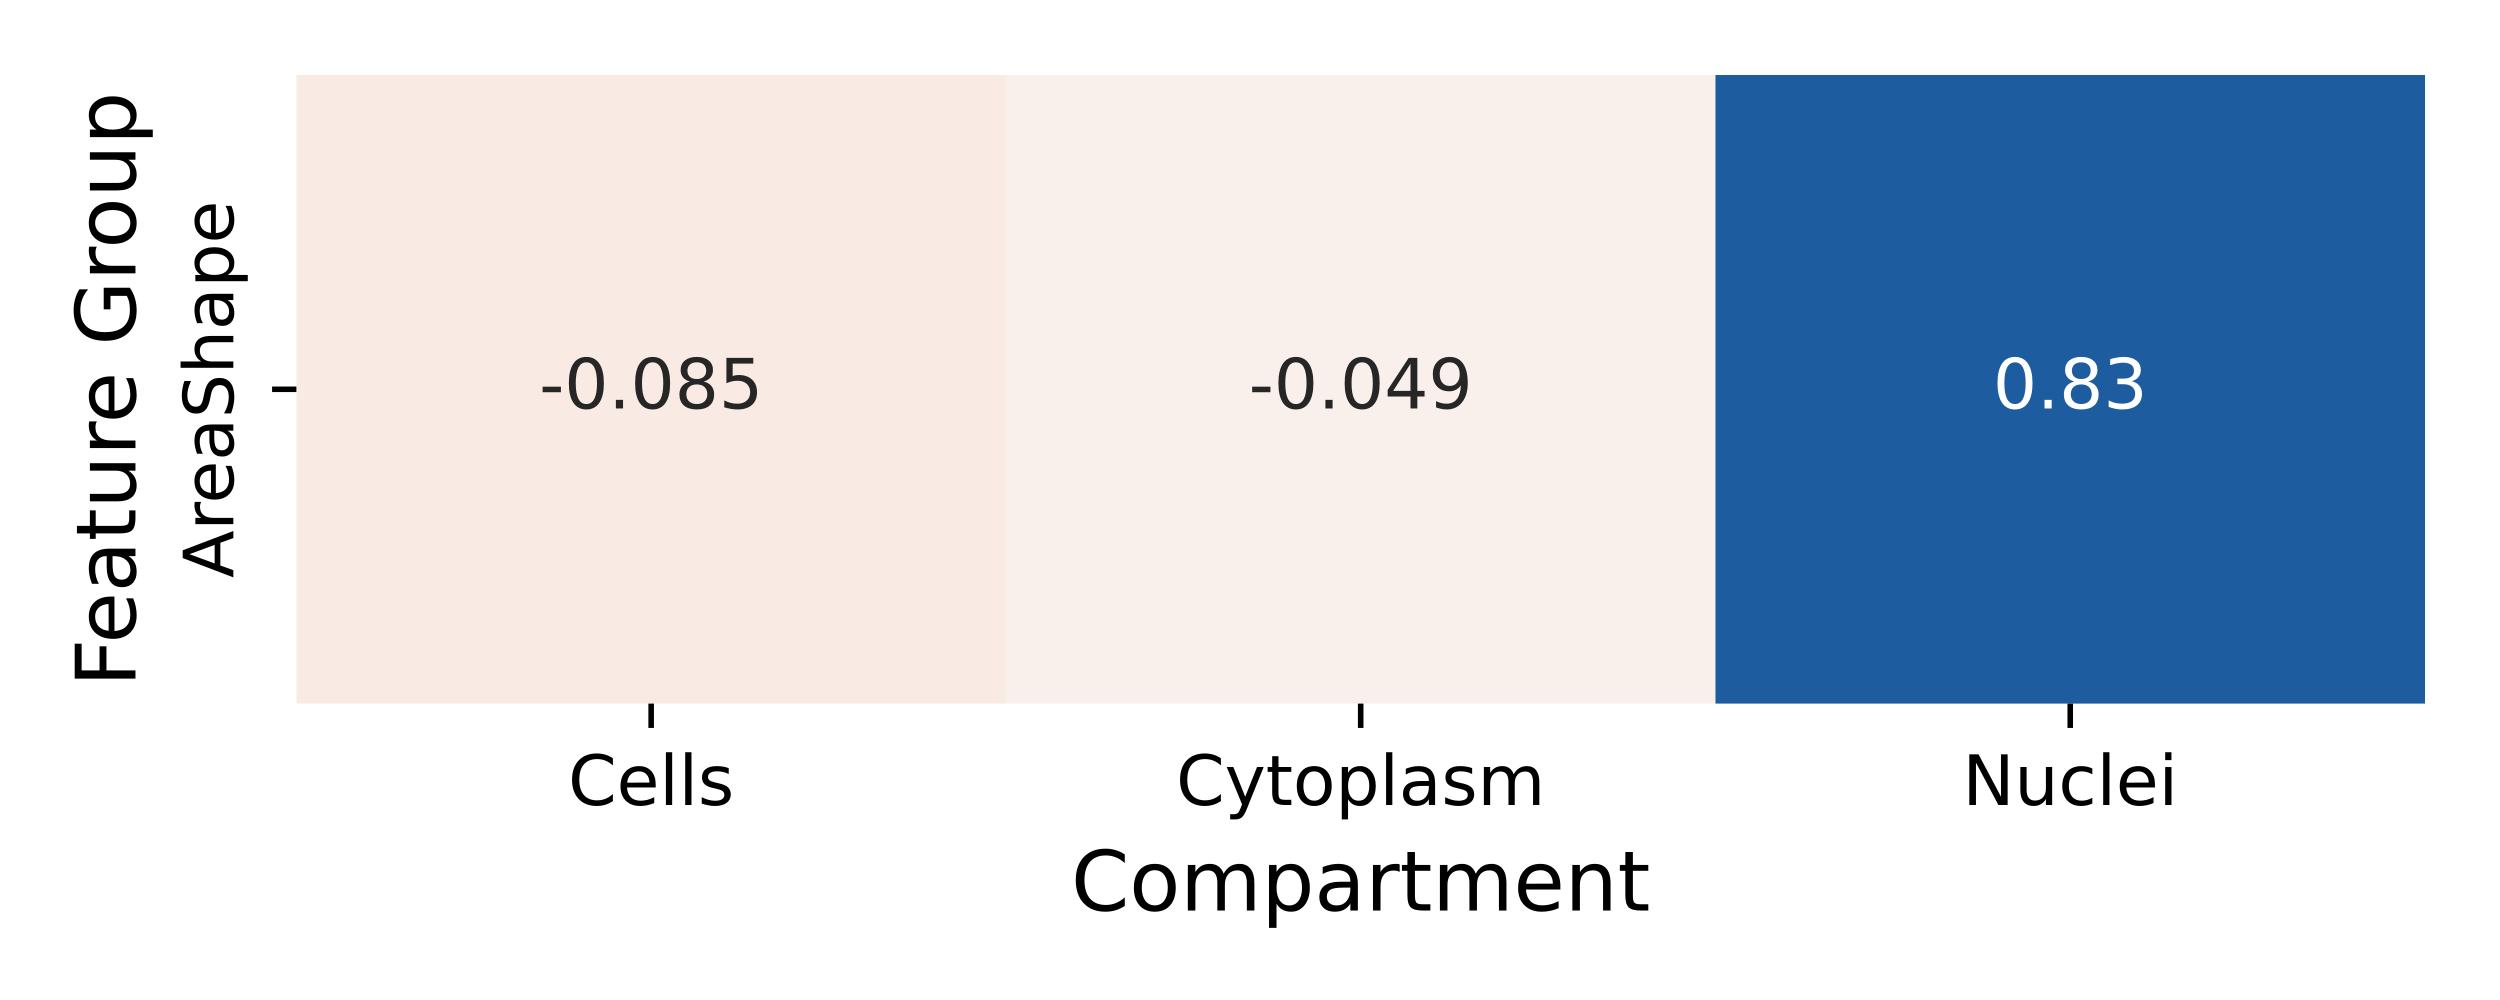
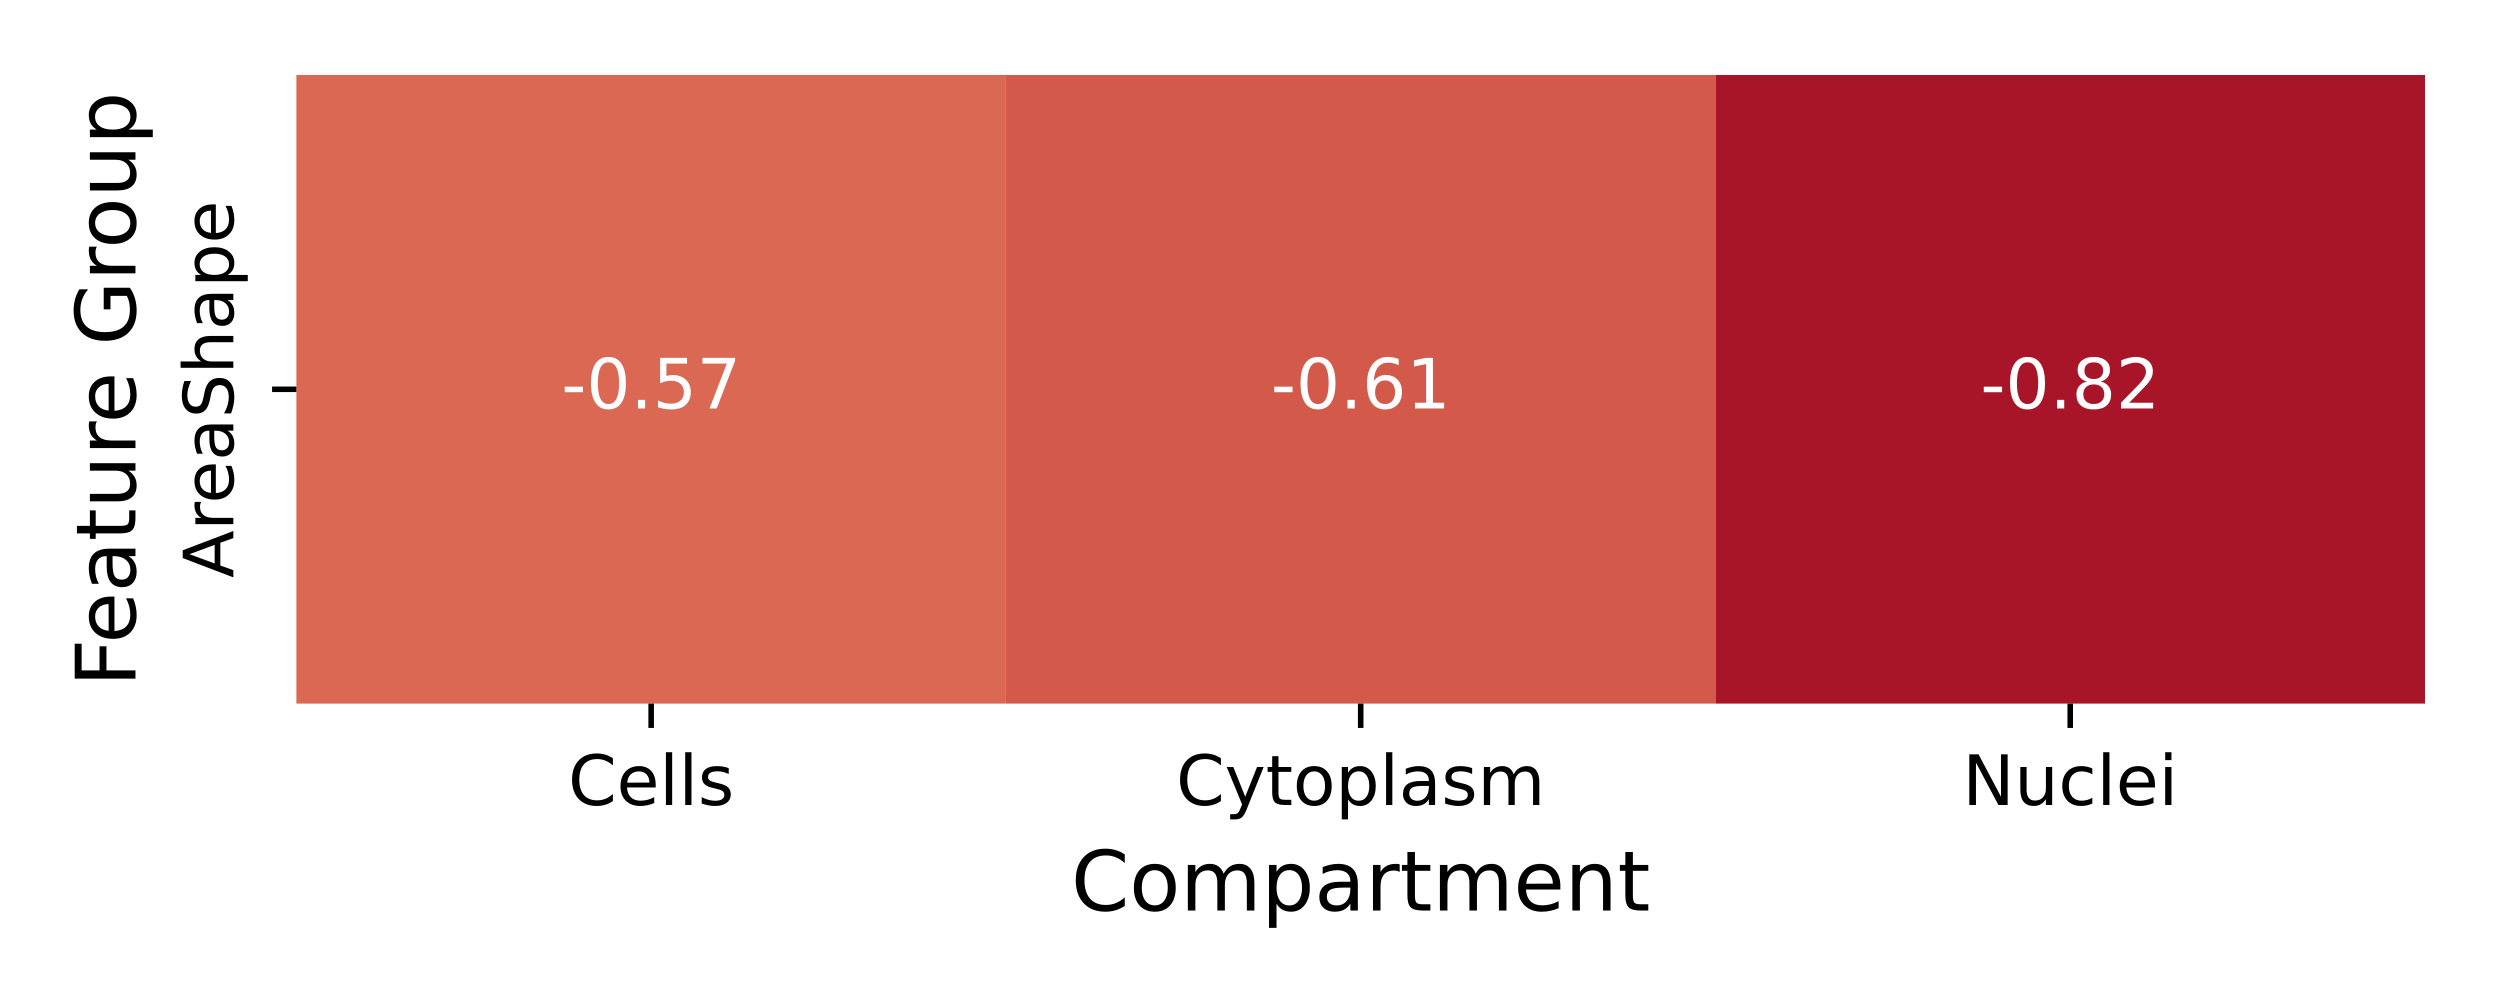
<svg xmlns="http://www.w3.org/2000/svg" xmlns:xlink="http://www.w3.org/1999/xlink" width="360pt" height="144pt" viewBox="0 0 360 144" version="1.1">
  <defs>
    <style type="text/css">*{stroke-linejoin: round; stroke-linecap: butt}</style>
  </defs>
  <g id="figure_1">
    <g id="patch_1">
      <path d="M 0 144  L 360 144  L 360 0  L 0 0  z " style="fill: #ffffff" />
    </g>
    <g id="axes_1">
      <g id="patch_2">
        <path d="M 42.68 101.32  L 349.2 101.32  L 349.2 10.8  L 42.68 10.8  z " style="fill: #ffffff" />
      </g>
      <g id="QuadMesh_1">
-         <path d="M 42.68 10.8  L 144.853 10.8  L 144.853 101.32  L 42.68 101.32  L 42.68 10.8  " clip-path="url(#pc6c3c14143)" style="fill: #f9ebe3" />
-         <path d="M 144.853 10.8  L 247.027 10.8  L 247.027 101.32  L 144.853 101.32  L 144.853 10.8  " clip-path="url(#pc6c3c14143)" style="fill: #f9f0eb" />
-         <path d="M 247.027 10.8  L 349.2 10.8  L 349.2 101.32  L 247.027 101.32  L 247.027 10.8  " clip-path="url(#pc6c3c14143)" style="fill: #1c5c9f" />
+         <path d="M 42.68 10.8  L 144.853 10.8  L 144.853 101.32  L 42.68 101.32  L 42.68 10.8  " clip-path="url(#pf4ef140c73)" style="fill: #da6853" />
+         <path d="M 144.853 10.8  L 247.027 10.8  L 247.027 101.32  L 144.853 101.32  L 144.853 10.8  " clip-path="url(#pf4ef140c73)" style="fill: #d35a4a" />
+         <path d="M 247.027 10.8  L 349.2 10.8  L 349.2 101.32  L 247.027 101.32  L 247.027 10.8  " clip-path="url(#pf4ef140c73)" style="fill: #a81529" />
      </g>
      <g id="matplotlib.axis_1">
        <g id="xtick_1">
          <g id="line2d_1">
            <defs>
-               <path id="m4ff1e290c7" d="M 0 0  L 0 3.5  " style="stroke: #000000; stroke-width: 0.8" />
-             </defs>
-             <g>
-               <use xlink:href="#m4ff1e290c7" x="93.767" y="101.32" style="stroke: #000000; stroke-width: 0.8" />
+               <path id="mc0e370a36a" d="M 0 0  L 0 3.5  " style="stroke: #000000; stroke-width: 0.8" />
+             </defs>
+             <g>
+               <use xlink:href="#mc0e370a36a" x="93.767" y="101.32" style="stroke: #000000; stroke-width: 0.8" />
            </g>
          </g>
          <g id="text_1">
            <g transform="translate(81.81588 115.9184) scale(0.1 -0.1)">
              <defs>
                <path id="DejaVuSans-43" d="M 4122 4306  L 4122 3641  Q 3803 3938 3442 4084  Q 3081 4231 2675 4231  Q 1875 4231 1450 3742  Q 1025 3253 1025 2328  Q 1025 1406 1450 917  Q 1875 428 2675 428  Q 3081 428 3442 575  Q 3803 722 4122 1019  L 4122 359  Q 3791 134 3420 21  Q 3050 -91 2638 -91  Q 1578 -91 968 557  Q 359 1206 359 2328  Q 359 3453 968 4101  Q 1578 4750 2638 4750  Q 3056 4750 3426 4639  Q 3797 4528 4122 4306  z " transform="scale(0.015625)" />
                <path id="DejaVuSans-65" d="M 3597 1894  L 3597 1613  L 953 1613  Q 991 1019 1311 708  Q 1631 397 2203 397  Q 2534 397 2845 478  Q 3156 559 3463 722  L 3463 178  Q 3153 47 2828 -22  Q 2503 -91 2169 -91  Q 1331 -91 842 396  Q 353 884 353 1716  Q 353 2575 817 3079  Q 1281 3584 2069 3584  Q 2775 3584 3186 3129  Q 3597 2675 3597 1894  z M 3022 2063  Q 3016 2534 2758 2815  Q 2500 3097 2075 3097  Q 1594 3097 1305 2825  Q 1016 2553 972 2059  L 3022 2063  z " transform="scale(0.015625)" />
                <path id="DejaVuSans-6c" d="M 603 4863  L 1178 4863  L 1178 0  L 603 0  L 603 4863  z " transform="scale(0.015625)" />
                <path id="DejaVuSans-73" d="M 2834 3397  L 2834 2853  Q 2591 2978 2328 3040  Q 2066 3103 1784 3103  Q 1356 3103 1142 2972  Q 928 2841 928 2578  Q 928 2378 1081 2264  Q 1234 2150 1697 2047  L 1894 2003  Q 2506 1872 2764 1633  Q 3022 1394 3022 966  Q 3022 478 2636 193  Q 2250 -91 1575 -91  Q 1294 -91 989 -36  Q 684 19 347 128  L 347 722  Q 666 556 975 473  Q 1284 391 1588 391  Q 1994 391 2212 530  Q 2431 669 2431 922  Q 2431 1156 2273 1281  Q 2116 1406 1581 1522  L 1381 1569  Q 847 1681 609 1914  Q 372 2147 372 2553  Q 372 3047 722 3315  Q 1072 3584 1716 3584  Q 2034 3584 2315 3537  Q 2597 3491 2834 3397  z " transform="scale(0.015625)" />
              </defs>
              <use xlink:href="#DejaVuSans-43" />
              <use xlink:href="#DejaVuSans-65" x="69.824" />
              <use xlink:href="#DejaVuSans-6c" x="131.348" />
              <use xlink:href="#DejaVuSans-6c" x="159.131" />
              <use xlink:href="#DejaVuSans-73" x="186.914" />
            </g>
          </g>
        </g>
        <g id="xtick_2">
          <g id="line2d_2">
            <g>
-               <use xlink:href="#m4ff1e290c7" x="195.94" y="101.32" style="stroke: #000000; stroke-width: 0.8" />
+               <use xlink:href="#mc0e370a36a" x="195.94" y="101.32" style="stroke: #000000; stroke-width: 0.8" />
            </g>
          </g>
          <g id="text_2">
            <g transform="translate(169.3673 115.9184) scale(0.1 -0.1)">
              <defs>
                <path id="DejaVuSans-79" d="M 2059 -325  Q 1816 -950 1584 -1140  Q 1353 -1331 966 -1331  L 506 -1331  L 506 -850  L 844 -850  Q 1081 -850 1212 -737  Q 1344 -625 1503 -206  L 1606 56  L 191 3500  L 800 3500  L 1894 763  L 2988 3500  L 3597 3500  L 2059 -325  z " transform="scale(0.015625)" />
                <path id="DejaVuSans-74" d="M 1172 4494  L 1172 3500  L 2356 3500  L 2356 3053  L 1172 3053  L 1172 1153  Q 1172 725 1289 603  Q 1406 481 1766 481  L 2356 481  L 2356 0  L 1766 0  Q 1100 0 847 248  Q 594 497 594 1153  L 594 3053  L 172 3053  L 172 3500  L 594 3500  L 594 4494  L 1172 4494  z " transform="scale(0.015625)" />
                <path id="DejaVuSans-6f" d="M 1959 3097  Q 1497 3097 1228 2736  Q 959 2375 959 1747  Q 959 1119 1226 758  Q 1494 397 1959 397  Q 2419 397 2687 759  Q 2956 1122 2956 1747  Q 2956 2369 2687 2733  Q 2419 3097 1959 3097  z M 1959 3584  Q 2709 3584 3137 3096  Q 3566 2609 3566 1747  Q 3566 888 3137 398  Q 2709 -91 1959 -91  Q 1206 -91 779 398  Q 353 888 353 1747  Q 353 2609 779 3096  Q 1206 3584 1959 3584  z " transform="scale(0.015625)" />
                <path id="DejaVuSans-70" d="M 1159 525  L 1159 -1331  L 581 -1331  L 581 3500  L 1159 3500  L 1159 2969  Q 1341 3281 1617 3432  Q 1894 3584 2278 3584  Q 2916 3584 3314 3078  Q 3713 2572 3713 1747  Q 3713 922 3314 415  Q 2916 -91 2278 -91  Q 1894 -91 1617 61  Q 1341 213 1159 525  z M 3116 1747  Q 3116 2381 2855 2742  Q 2594 3103 2138 3103  Q 1681 3103 1420 2742  Q 1159 2381 1159 1747  Q 1159 1113 1420 752  Q 1681 391 2138 391  Q 2594 391 2855 752  Q 3116 1113 3116 1747  z " transform="scale(0.015625)" />
                <path id="DejaVuSans-61" d="M 2194 1759  Q 1497 1759 1228 1600  Q 959 1441 959 1056  Q 959 750 1161 570  Q 1363 391 1709 391  Q 2188 391 2477 730  Q 2766 1069 2766 1631  L 2766 1759  L 2194 1759  z M 3341 1997  L 3341 0  L 2766 0  L 2766 531  Q 2569 213 2275 61  Q 1981 -91 1556 -91  Q 1019 -91 701 211  Q 384 513 384 1019  Q 384 1609 779 1909  Q 1175 2209 1959 2209  L 2766 2209  L 2766 2266  Q 2766 2663 2505 2880  Q 2244 3097 1772 3097  Q 1472 3097 1187 3025  Q 903 2953 641 2809  L 641 3341  Q 956 3463 1253 3523  Q 1550 3584 1831 3584  Q 2591 3584 2966 3190  Q 3341 2797 3341 1997  z " transform="scale(0.015625)" />
                <path id="DejaVuSans-6d" d="M 3328 2828  Q 3544 3216 3844 3400  Q 4144 3584 4550 3584  Q 5097 3584 5394 3201  Q 5691 2819 5691 2113  L 5691 0  L 5113 0  L 5113 2094  Q 5113 2597 4934 2840  Q 4756 3084 4391 3084  Q 3944 3084 3684 2787  Q 3425 2491 3425 1978  L 3425 0  L 2847 0  L 2847 2094  Q 2847 2600 2669 2842  Q 2491 3084 2119 3084  Q 1678 3084 1418 2786  Q 1159 2488 1159 1978  L 1159 0  L 581 0  L 581 3500  L 1159 3500  L 1159 2956  Q 1356 3278 1631 3431  Q 1906 3584 2284 3584  Q 2666 3584 2933 3390  Q 3200 3197 3328 2828  z " transform="scale(0.015625)" />
              </defs>
              <use xlink:href="#DejaVuSans-43" />
              <use xlink:href="#DejaVuSans-79" x="69.824" />
              <use xlink:href="#DejaVuSans-74" x="129.004" />
              <use xlink:href="#DejaVuSans-6f" x="168.213" />
              <use xlink:href="#DejaVuSans-70" x="229.395" />
              <use xlink:href="#DejaVuSans-6c" x="292.871" />
              <use xlink:href="#DejaVuSans-61" x="320.654" />
              <use xlink:href="#DejaVuSans-73" x="381.934" />
              <use xlink:href="#DejaVuSans-6d" x="434.033" />
            </g>
          </g>
        </g>
        <g id="xtick_3">
          <g id="line2d_3">
            <g>
-               <use xlink:href="#m4ff1e290c7" x="298.113" y="101.32" style="stroke: #000000; stroke-width: 0.8" />
+               <use xlink:href="#mc0e370a36a" x="298.113" y="101.32" style="stroke: #000000; stroke-width: 0.8" />
            </g>
          </g>
          <g id="text_3">
            <g transform="translate(282.6001 115.9184) scale(0.1 -0.1)">
              <defs>
                <path id="DejaVuSans-4e" d="M 628 4666  L 1478 4666  L 3547 763  L 3547 4666  L 4159 4666  L 4159 0  L 3309 0  L 1241 3903  L 1241 0  L 628 0  L 628 4666  z " transform="scale(0.015625)" />
                <path id="DejaVuSans-75" d="M 544 1381  L 544 3500  L 1119 3500  L 1119 1403  Q 1119 906 1312 657  Q 1506 409 1894 409  Q 2359 409 2629 706  Q 2900 1003 2900 1516  L 2900 3500  L 3475 3500  L 3475 0  L 2900 0  L 2900 538  Q 2691 219 2414 64  Q 2138 -91 1772 -91  Q 1169 -91 856 284  Q 544 659 544 1381  z M 1991 3584  L 1991 3584  z " transform="scale(0.015625)" />
                <path id="DejaVuSans-63" d="M 3122 3366  L 3122 2828  Q 2878 2963 2633 3030  Q 2388 3097 2138 3097  Q 1578 3097 1268 2742  Q 959 2388 959 1747  Q 959 1106 1268 751  Q 1578 397 2138 397  Q 2388 397 2633 464  Q 2878 531 3122 666  L 3122 134  Q 2881 22 2623 -34  Q 2366 -91 2075 -91  Q 1284 -91 818 406  Q 353 903 353 1747  Q 353 2603 823 3093  Q 1294 3584 2113 3584  Q 2378 3584 2631 3529  Q 2884 3475 3122 3366  z " transform="scale(0.015625)" />
                <path id="DejaVuSans-69" d="M 603 3500  L 1178 3500  L 1178 0  L 603 0  L 603 3500  z M 603 4863  L 1178 4863  L 1178 4134  L 603 4134  L 603 4863  z " transform="scale(0.015625)" />
              </defs>
              <use xlink:href="#DejaVuSans-4e" />
              <use xlink:href="#DejaVuSans-75" x="74.805" />
              <use xlink:href="#DejaVuSans-63" x="138.184" />
              <use xlink:href="#DejaVuSans-6c" x="193.164" />
              <use xlink:href="#DejaVuSans-65" x="220.947" />
              <use xlink:href="#DejaVuSans-69" x="282.471" />
            </g>
          </g>
        </g>
        <g id="text_4">
          <g transform="translate(154.2391 131.1163) scale(0.12 -0.12)">
            <defs>
              <path id="DejaVuSans-72" d="M 2631 2963  Q 2534 3019 2420 3045  Q 2306 3072 2169 3072  Q 1681 3072 1420 2755  Q 1159 2438 1159 1844  L 1159 0  L 581 0  L 581 3500  L 1159 3500  L 1159 2956  Q 1341 3275 1631 3429  Q 1922 3584 2338 3584  Q 2397 3584 2469 3576  Q 2541 3569 2628 3553  L 2631 2963  z " transform="scale(0.015625)" />
              <path id="DejaVuSans-6e" d="M 3513 2113  L 3513 0  L 2938 0  L 2938 2094  Q 2938 2591 2744 2837  Q 2550 3084 2163 3084  Q 1697 3084 1428 2787  Q 1159 2491 1159 1978  L 1159 0  L 581 0  L 581 3500  L 1159 3500  L 1159 2956  Q 1366 3272 1645 3428  Q 1925 3584 2291 3584  Q 2894 3584 3203 3211  Q 3513 2838 3513 2113  z " transform="scale(0.015625)" />
            </defs>
            <use xlink:href="#DejaVuSans-43" />
            <use xlink:href="#DejaVuSans-6f" x="69.824" />
            <use xlink:href="#DejaVuSans-6d" x="131.006" />
            <use xlink:href="#DejaVuSans-70" x="228.418" />
            <use xlink:href="#DejaVuSans-61" x="291.895" />
            <use xlink:href="#DejaVuSans-72" x="353.174" />
            <use xlink:href="#DejaVuSans-74" x="394.287" />
            <use xlink:href="#DejaVuSans-6d" x="433.496" />
            <use xlink:href="#DejaVuSans-65" x="530.908" />
            <use xlink:href="#DejaVuSans-6e" x="592.432" />
            <use xlink:href="#DejaVuSans-74" x="655.811" />
          </g>
        </g>
      </g>
      <g id="matplotlib.axis_2">
        <g id="ytick_1">
          <g id="line2d_4">
            <defs>
-               <path id="m912c36367a" d="M 0 0  L -3.5 0  " style="stroke: #000000; stroke-width: 0.8" />
-             </defs>
-             <g>
-               <use xlink:href="#m912c36367a" x="42.68" y="56.06" style="stroke: #000000; stroke-width: 0.8" />
+               <path id="mde3d40a8c3" d="M 0 0  L -3.5 0  " style="stroke: #000000; stroke-width: 0.8" />
+             </defs>
+             <g>
+               <use xlink:href="#mde3d40a8c3" x="42.68" y="56.06" style="stroke: #000000; stroke-width: 0.8" />
            </g>
          </g>
          <g id="text_5">
            <g transform="translate(33.60031 83.22172) rotate(-90) scale(0.1 -0.1)">
              <defs>
                <path id="DejaVuSans-41" d="M 2188 4044  L 1331 1722  L 3047 1722  L 2188 4044  z M 1831 4666  L 2547 4666  L 4325 0  L 3669 0  L 3244 1197  L 1141 1197  L 716 0  L 50 0  L 1831 4666  z " transform="scale(0.015625)" />
                <path id="DejaVuSans-53" d="M 3425 4513  L 3425 3897  Q 3066 4069 2747 4153  Q 2428 4238 2131 4238  Q 1616 4238 1336 4038  Q 1056 3838 1056 3469  Q 1056 3159 1242 3001  Q 1428 2844 1947 2747  L 2328 2669  Q 3034 2534 3370 2195  Q 3706 1856 3706 1288  Q 3706 609 3251 259  Q 2797 -91 1919 -91  Q 1588 -91 1214 -16  Q 841 59 441 206  L 441 856  Q 825 641 1194 531  Q 1563 422 1919 422  Q 2459 422 2753 634  Q 3047 847 3047 1241  Q 3047 1584 2836 1778  Q 2625 1972 2144 2069  L 1759 2144  Q 1053 2284 737 2584  Q 422 2884 422 3419  Q 422 4038 858 4394  Q 1294 4750 2059 4750  Q 2388 4750 2728 4690  Q 3069 4631 3425 4513  z " transform="scale(0.015625)" />
                <path id="DejaVuSans-68" d="M 3513 2113  L 3513 0  L 2938 0  L 2938 2094  Q 2938 2591 2744 2837  Q 2550 3084 2163 3084  Q 1697 3084 1428 2787  Q 1159 2491 1159 1978  L 1159 0  L 581 0  L 581 4863  L 1159 4863  L 1159 2956  Q 1366 3272 1645 3428  Q 1925 3584 2291 3584  Q 2894 3584 3203 3211  Q 3513 2838 3513 2113  z " transform="scale(0.015625)" />
              </defs>
              <use xlink:href="#DejaVuSans-41" />
              <use xlink:href="#DejaVuSans-72" x="68.408" />
              <use xlink:href="#DejaVuSans-65" x="107.271" />
              <use xlink:href="#DejaVuSans-61" x="168.795" />
              <use xlink:href="#DejaVuSans-53" x="230.074" />
              <use xlink:href="#DejaVuSans-68" x="293.551" />
              <use xlink:href="#DejaVuSans-61" x="356.93" />
              <use xlink:href="#DejaVuSans-70" x="418.209" />
              <use xlink:href="#DejaVuSans-65" x="481.686" />
            </g>
          </g>
        </g>
        <g id="text_6">
          <g transform="translate(19.50625 98.89812) rotate(-90) scale(0.12 -0.12)">
            <defs>
              <path id="DejaVuSans-46" d="M 628 4666  L 3309 4666  L 3309 4134  L 1259 4134  L 1259 2759  L 3109 2759  L 3109 2228  L 1259 2228  L 1259 0  L 628 0  L 628 4666  z " transform="scale(0.015625)" />
              <path id="DejaVuSans-20" transform="scale(0.015625)" />
              <path id="DejaVuSans-47" d="M 3809 666  L 3809 1919  L 2778 1919  L 2778 2438  L 4434 2438  L 4434 434  Q 4069 175 3628 42  Q 3188 -91 2688 -91  Q 1594 -91 976 548  Q 359 1188 359 2328  Q 359 3472 976 4111  Q 1594 4750 2688 4750  Q 3144 4750 3555 4637  Q 3966 4525 4313 4306  L 4313 3634  Q 3963 3931 3569 4081  Q 3175 4231 2741 4231  Q 1884 4231 1454 3753  Q 1025 3275 1025 2328  Q 1025 1384 1454 906  Q 1884 428 2741 428  Q 3075 428 3337 486  Q 3600 544 3809 666  z " transform="scale(0.015625)" />
            </defs>
            <use xlink:href="#DejaVuSans-46" />
            <use xlink:href="#DejaVuSans-65" x="52.02" />
            <use xlink:href="#DejaVuSans-61" x="113.543" />
            <use xlink:href="#DejaVuSans-74" x="174.822" />
            <use xlink:href="#DejaVuSans-75" x="214.031" />
            <use xlink:href="#DejaVuSans-72" x="277.41" />
            <use xlink:href="#DejaVuSans-65" x="316.273" />
            <use xlink:href="#DejaVuSans-20" x="377.797" />
            <use xlink:href="#DejaVuSans-47" x="409.584" />
            <use xlink:href="#DejaVuSans-72" x="487.074" />
            <use xlink:href="#DejaVuSans-6f" x="525.938" />
            <use xlink:href="#DejaVuSans-75" x="587.119" />
            <use xlink:href="#DejaVuSans-70" x="650.498" />
          </g>
        </g>
      </g>
      <g id="text_7">
-         <g style="fill: #262626" transform="translate(77.6487 58.81938) scale(0.1 -0.1)">
+         <g style="fill: #ffffff" transform="translate(80.82995 58.81938) scale(0.1 -0.1)">
          <defs>
            <path id="DejaVuSans-2d" d="M 313 2009  L 1997 2009  L 1997 1497  L 313 1497  L 313 2009  z " transform="scale(0.015625)" />
            <path id="DejaVuSans-30" d="M 2034 4250  Q 1547 4250 1301 3770  Q 1056 3291 1056 2328  Q 1056 1369 1301 889  Q 1547 409 2034 409  Q 2525 409 2770 889  Q 3016 1369 3016 2328  Q 3016 3291 2770 3770  Q 2525 4250 2034 4250  z M 2034 4750  Q 2819 4750 3233 4129  Q 3647 3509 3647 2328  Q 3647 1150 3233 529  Q 2819 -91 2034 -91  Q 1250 -91 836 529  Q 422 1150 422 2328  Q 422 3509 836 4129  Q 1250 4750 2034 4750  z " transform="scale(0.015625)" />
            <path id="DejaVuSans-2e" d="M 684 794  L 1344 794  L 1344 0  L 684 0  L 684 794  z " transform="scale(0.015625)" />
-             <path id="DejaVuSans-38" d="M 2034 2216  Q 1584 2216 1326 1975  Q 1069 1734 1069 1313  Q 1069 891 1326 650  Q 1584 409 2034 409  Q 2484 409 2743 651  Q 3003 894 3003 1313  Q 3003 1734 2745 1975  Q 2488 2216 2034 2216  z M 1403 2484  Q 997 2584 770 2862  Q 544 3141 544 3541  Q 544 4100 942 4425  Q 1341 4750 2034 4750  Q 2731 4750 3128 4425  Q 3525 4100 3525 3541  Q 3525 3141 3298 2862  Q 3072 2584 2669 2484  Q 3125 2378 3379 2068  Q 3634 1759 3634 1313  Q 3634 634 3220 271  Q 2806 -91 2034 -91  Q 1263 -91 848 271  Q 434 634 434 1313  Q 434 1759 690 2068  Q 947 2378 1403 2484  z M 1172 3481  Q 1172 3119 1398 2916  Q 1625 2713 2034 2713  Q 2441 2713 2670 2916  Q 2900 3119 2900 3481  Q 2900 3844 2670 4047  Q 2441 4250 2034 4250  Q 1625 4250 1398 4047  Q 1172 3844 1172 3481  z " transform="scale(0.015625)" />
            <path id="DejaVuSans-35" d="M 691 4666  L 3169 4666  L 3169 4134  L 1269 4134  L 1269 2991  Q 1406 3038 1543 3061  Q 1681 3084 1819 3084  Q 2600 3084 3056 2656  Q 3513 2228 3513 1497  Q 3513 744 3044 326  Q 2575 -91 1722 -91  Q 1428 -91 1123 -41  Q 819 9 494 109  L 494 744  Q 775 591 1075 516  Q 1375 441 1709 441  Q 2250 441 2565 725  Q 2881 1009 2881 1497  Q 2881 1984 2565 2268  Q 2250 2553 1709 2553  Q 1456 2553 1204 2497  Q 953 2441 691 2322  L 691 4666  z " transform="scale(0.015625)" />
+             <path id="DejaVuSans-37" d="M 525 4666  L 3525 4666  L 3525 4397  L 1831 0  L 1172 0  L 2766 4134  L 525 4134  L 525 4666  z " transform="scale(0.015625)" />
          </defs>
          <use xlink:href="#DejaVuSans-2d" />
          <use xlink:href="#DejaVuSans-30" x="36.084" />
          <use xlink:href="#DejaVuSans-2e" x="99.707" />
-           <use xlink:href="#DejaVuSans-30" x="131.494" />
-           <use xlink:href="#DejaVuSans-38" x="195.117" />
-           <use xlink:href="#DejaVuSans-35" x="258.74" />
+           <use xlink:href="#DejaVuSans-35" x="131.494" />
+           <use xlink:href="#DejaVuSans-37" x="195.117" />
        </g>
      </g>
      <g id="text_8">
-         <g style="fill: #262626" transform="translate(179.822 58.81938) scale(0.1 -0.1)">
+         <g style="fill: #ffffff" transform="translate(183.0033 58.81938) scale(0.1 -0.1)">
          <defs>
-             <path id="DejaVuSans-34" d="M 2419 4116  L 825 1625  L 2419 1625  L 2419 4116  z M 2253 4666  L 3047 4666  L 3047 1625  L 3713 1625  L 3713 1100  L 3047 1100  L 3047 0  L 2419 0  L 2419 1100  L 313 1100  L 313 1709  L 2253 4666  z " transform="scale(0.015625)" />
-             <path id="DejaVuSans-39" d="M 703 97  L 703 672  Q 941 559 1184 500  Q 1428 441 1663 441  Q 2288 441 2617 861  Q 2947 1281 2994 2138  Q 2813 1869 2534 1725  Q 2256 1581 1919 1581  Q 1219 1581 811 2004  Q 403 2428 403 3163  Q 403 3881 828 4315  Q 1253 4750 1959 4750  Q 2769 4750 3195 4129  Q 3622 3509 3622 2328  Q 3622 1225 3098 567  Q 2575 -91 1691 -91  Q 1453 -91 1209 -44  Q 966 3 703 97  z M 1959 2075  Q 2384 2075 2632 2365  Q 2881 2656 2881 3163  Q 2881 3666 2632 3958  Q 2384 4250 1959 4250  Q 1534 4250 1286 3958  Q 1038 3666 1038 3163  Q 1038 2656 1286 2365  Q 1534 2075 1959 2075  z " transform="scale(0.015625)" />
+             <path id="DejaVuSans-36" d="M 2113 2584  Q 1688 2584 1439 2293  Q 1191 2003 1191 1497  Q 1191 994 1439 701  Q 1688 409 2113 409  Q 2538 409 2786 701  Q 3034 994 3034 1497  Q 3034 2003 2786 2293  Q 2538 2584 2113 2584  z M 3366 4563  L 3366 3988  Q 3128 4100 2886 4159  Q 2644 4219 2406 4219  Q 1781 4219 1451 3797  Q 1122 3375 1075 2522  Q 1259 2794 1537 2939  Q 1816 3084 2150 3084  Q 2853 3084 3261 2657  Q 3669 2231 3669 1497  Q 3669 778 3244 343  Q 2819 -91 2113 -91  Q 1303 -91 875 529  Q 447 1150 447 2328  Q 447 3434 972 4092  Q 1497 4750 2381 4750  Q 2619 4750 2861 4703  Q 3103 4656 3366 4563  z " transform="scale(0.015625)" />
+             <path id="DejaVuSans-31" d="M 794 531  L 1825 531  L 1825 4091  L 703 3866  L 703 4441  L 1819 4666  L 2450 4666  L 2450 531  L 3481 531  L 3481 0  L 794 0  L 794 531  z " transform="scale(0.015625)" />
          </defs>
          <use xlink:href="#DejaVuSans-2d" />
          <use xlink:href="#DejaVuSans-30" x="36.084" />
          <use xlink:href="#DejaVuSans-2e" x="99.707" />
-           <use xlink:href="#DejaVuSans-30" x="131.494" />
-           <use xlink:href="#DejaVuSans-34" x="195.117" />
-           <use xlink:href="#DejaVuSans-39" x="258.74" />
+           <use xlink:href="#DejaVuSans-36" x="131.494" />
+           <use xlink:href="#DejaVuSans-31" x="195.117" />
        </g>
      </g>
      <g id="text_9">
-         <g style="fill: #ffffff" transform="translate(286.9805 58.81938) scale(0.1 -0.1)">
+         <g style="fill: #ffffff" transform="translate(285.1766 58.81938) scale(0.1 -0.1)">
          <defs>
-             <path id="DejaVuSans-33" d="M 2597 2516  Q 3050 2419 3304 2112  Q 3559 1806 3559 1356  Q 3559 666 3084 287  Q 2609 -91 1734 -91  Q 1441 -91 1130 -33  Q 819 25 488 141  L 488 750  Q 750 597 1062 519  Q 1375 441 1716 441  Q 2309 441 2620 675  Q 2931 909 2931 1356  Q 2931 1769 2642 2001  Q 2353 2234 1838 2234  L 1294 2234  L 1294 2753  L 1863 2753  Q 2328 2753 2575 2939  Q 2822 3125 2822 3475  Q 2822 3834 2567 4026  Q 2313 4219 1838 4219  Q 1578 4219 1281 4162  Q 984 4106 628 3988  L 628 4550  Q 988 4650 1302 4700  Q 1616 4750 1894 4750  Q 2613 4750 3031 4423  Q 3450 4097 3450 3541  Q 3450 3153 3228 2886  Q 3006 2619 2597 2516  z " transform="scale(0.015625)" />
+             <path id="DejaVuSans-38" d="M 2034 2216  Q 1584 2216 1326 1975  Q 1069 1734 1069 1313  Q 1069 891 1326 650  Q 1584 409 2034 409  Q 2484 409 2743 651  Q 3003 894 3003 1313  Q 3003 1734 2745 1975  Q 2488 2216 2034 2216  z M 1403 2484  Q 997 2584 770 2862  Q 544 3141 544 3541  Q 544 4100 942 4425  Q 1341 4750 2034 4750  Q 2731 4750 3128 4425  Q 3525 4100 3525 3541  Q 3525 3141 3298 2862  Q 3072 2584 2669 2484  Q 3125 2378 3379 2068  Q 3634 1759 3634 1313  Q 3634 634 3220 271  Q 2806 -91 2034 -91  Q 1263 -91 848 271  Q 434 634 434 1313  Q 434 1759 690 2068  Q 947 2378 1403 2484  z M 1172 3481  Q 1172 3119 1398 2916  Q 1625 2713 2034 2713  Q 2441 2713 2670 2916  Q 2900 3119 2900 3481  Q 2900 3844 2670 4047  Q 2441 4250 2034 4250  Q 1625 4250 1398 4047  Q 1172 3844 1172 3481  z " transform="scale(0.015625)" />
+             <path id="DejaVuSans-32" d="M 1228 531  L 3431 531  L 3431 0  L 469 0  L 469 531  Q 828 903 1448 1529  Q 2069 2156 2228 2338  Q 2531 2678 2651 2914  Q 2772 3150 2772 3378  Q 2772 3750 2511 3984  Q 2250 4219 1831 4219  Q 1534 4219 1204 4116  Q 875 4013 500 3803  L 500 4441  Q 881 4594 1212 4672  Q 1544 4750 1819 4750  Q 2544 4750 2975 4387  Q 3406 4025 3406 3419  Q 3406 3131 3298 2873  Q 3191 2616 2906 2266  Q 2828 2175 2409 1742  Q 1991 1309 1228 531  z " transform="scale(0.015625)" />
          </defs>
-           <use xlink:href="#DejaVuSans-30" />
-           <use xlink:href="#DejaVuSans-2e" x="63.623" />
-           <use xlink:href="#DejaVuSans-38" x="95.41" />
-           <use xlink:href="#DejaVuSans-33" x="159.033" />
+           <use xlink:href="#DejaVuSans-2d" />
+           <use xlink:href="#DejaVuSans-30" x="36.084" />
+           <use xlink:href="#DejaVuSans-2e" x="99.707" />
+           <use xlink:href="#DejaVuSans-38" x="131.494" />
+           <use xlink:href="#DejaVuSans-32" x="195.117" />
        </g>
      </g>
    </g>
  </g>
  <defs>
-     <clipPath id="pc6c3c14143">
+     <clipPath id="pf4ef140c73">
      <rect x="42.68" y="10.8" width="306.52" height="90.52" />
    </clipPath>
  </defs>
</svg>
